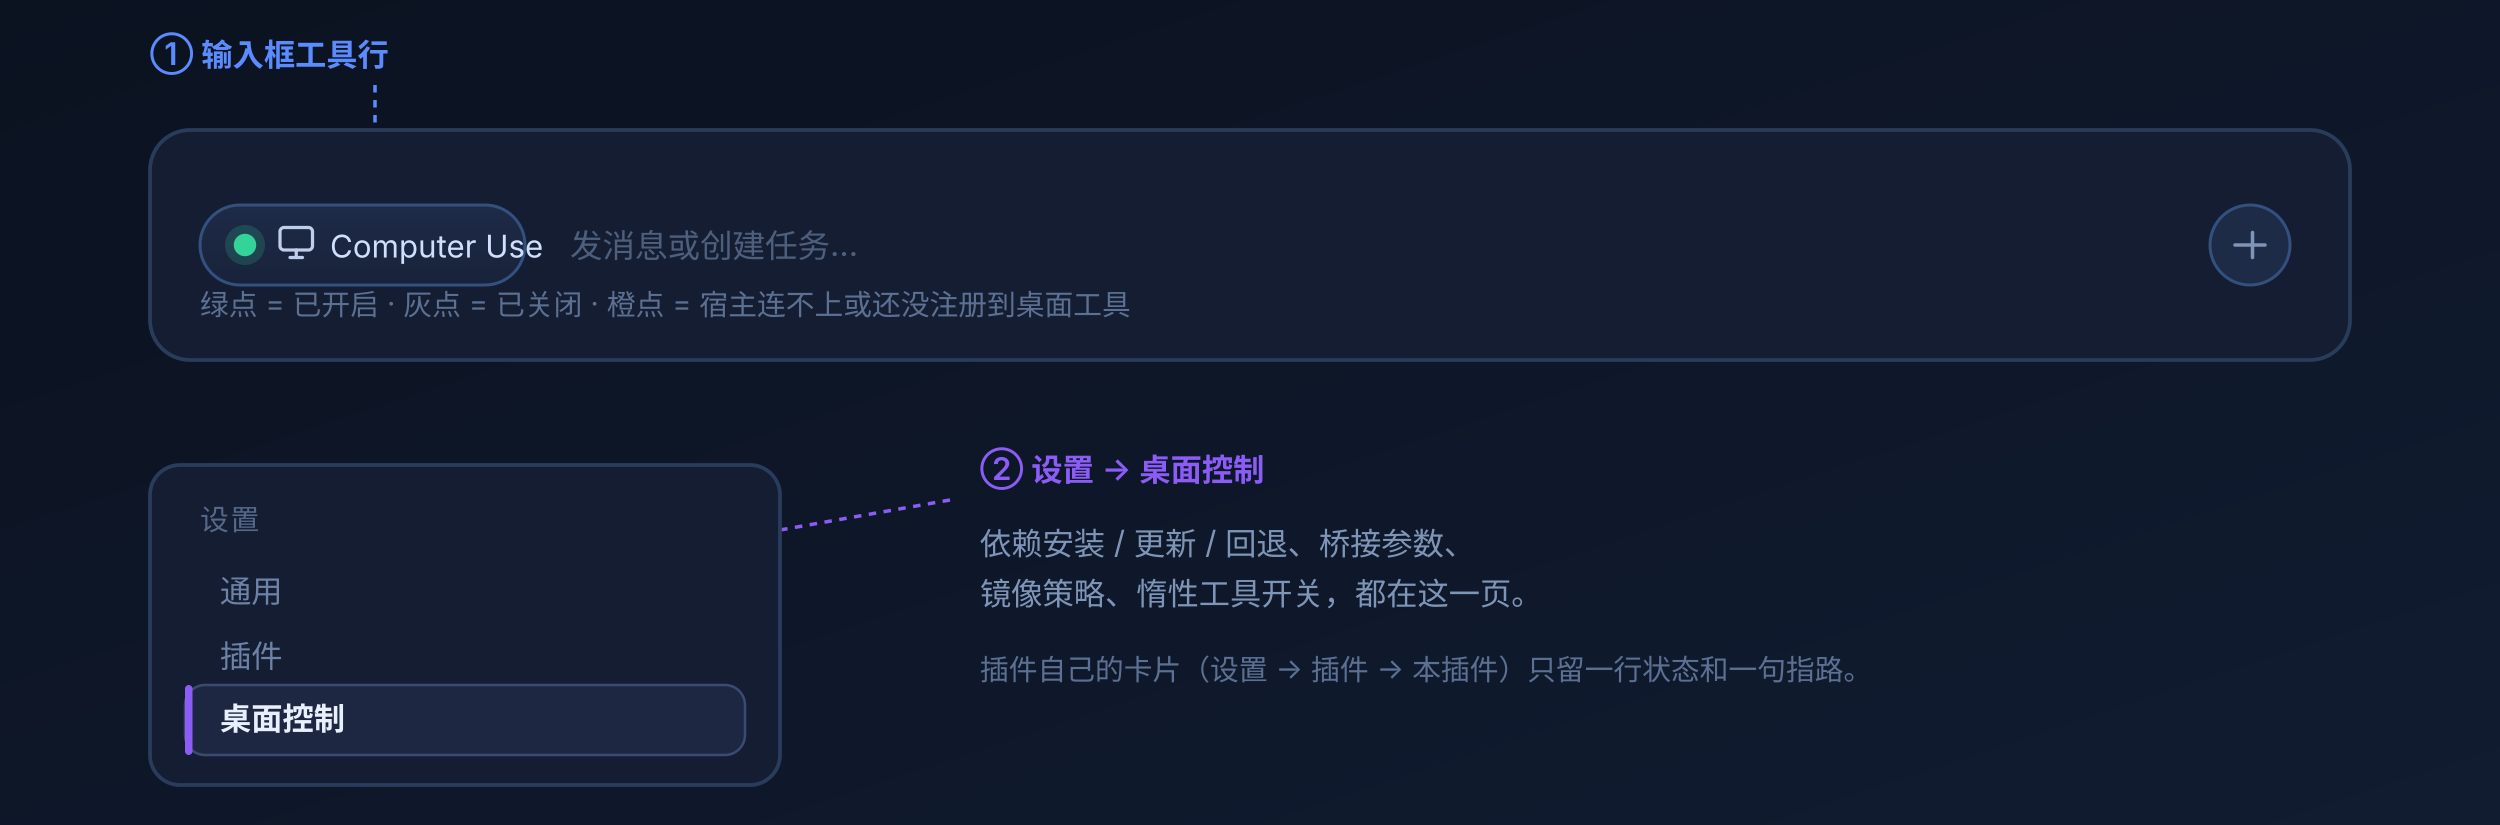
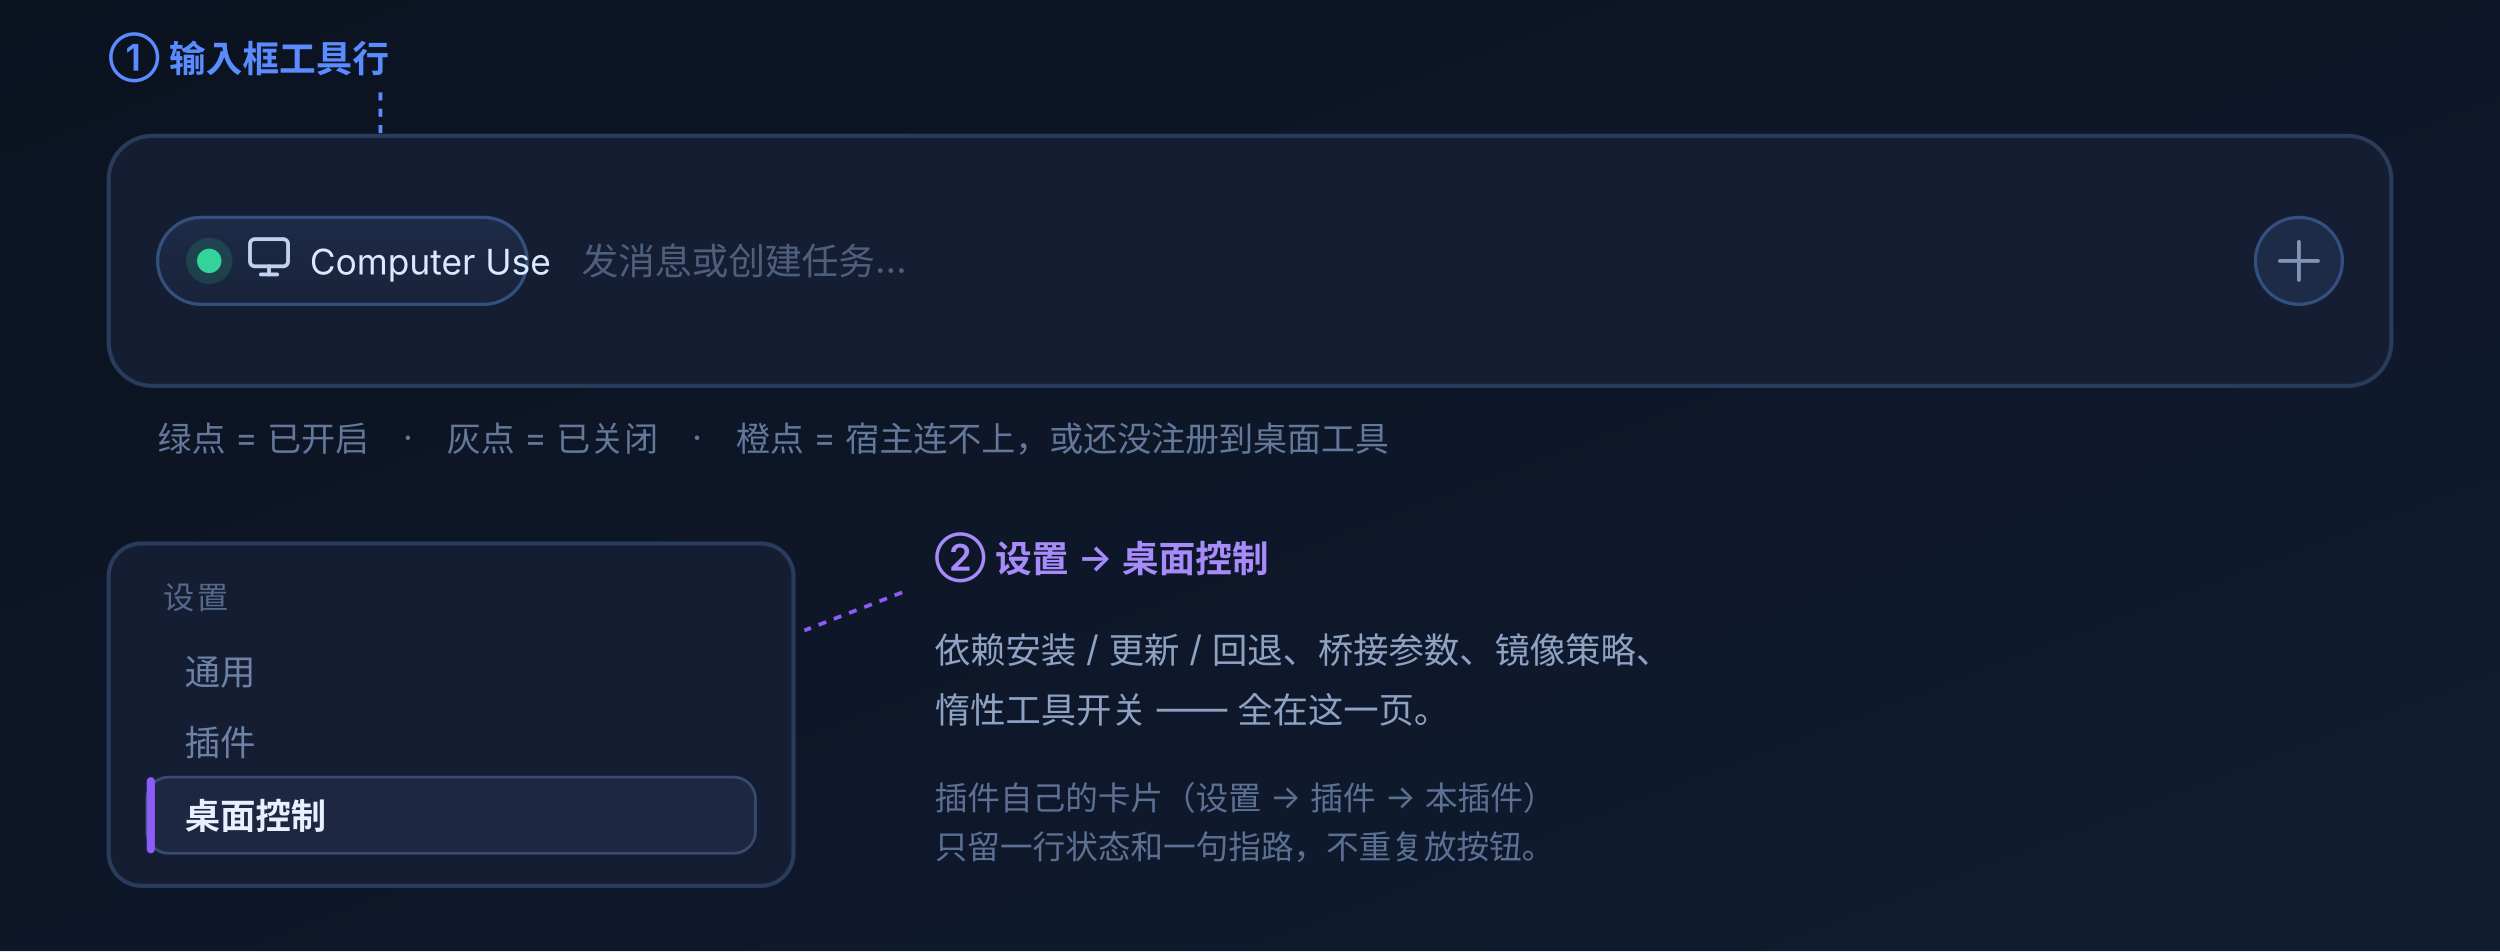
- <svg xmlns="http://www.w3.org/2000/svg" viewBox="0 0 1000 330" width="1000" height="330" role="img" aria-label="Computer Use 开关的位置与设置页入口">
+ <svg xmlns="http://www.w3.org/2000/svg" viewBox="0 0 920 350" width="920" height="350" role="img" aria-label="Computer Use 开关的位置与设置页入口">
  <defs>
    <linearGradient id="bg3" x1="0" y1="0" x2="1" y2="1">
      <stop offset="0" stop-color="#0b1220" />
      <stop offset="1" stop-color="#111c31" />
    </linearGradient>
    <linearGradient id="pill" x1="0" y1="0" x2="0" y2="1">
      <stop offset="0" stop-color="#1e2b47" />
      <stop offset="1" stop-color="#18233a" />
    </linearGradient>
  </defs>
-   <rect width="1000" height="330" fill="url(#bg3)" />
+   <rect width="920" height="350" fill="url(#bg3)" />
  <g font-family="system-ui, -apple-system, 'Segoe UI', 'Microsoft YaHei', sans-serif">
-     <text x="60" y="26" fill="#5b8cff" font-size="12.5" font-weight="600">① 输入框工具行</text>
-     <line x1="150" y1="34" x2="150" y2="52" stroke="#5b8cff" stroke-width="1.4" stroke-dasharray="3 3" />
-     <rect x="60" y="52" width="880" height="92" rx="16" fill="#141d31" stroke="#2a3c5c" stroke-width="1.5" />
-     <rect x="80" y="82" width="130" height="32" rx="16" fill="url(#pill)" stroke="#33507f" stroke-width="1.2" />
-     <circle cx="98" cy="98" r="4.5" fill="#34d399" />
-     <circle cx="98" cy="98" r="8" fill="#34d399" opacity="0.18" />
-     <g stroke="#cfe0ff" stroke-width="1.3" fill="none" stroke-linecap="round" stroke-linejoin="round" opacity="0.9">
-       <rect x="112" y="91" width="13" height="9" rx="1.6" />
-       <line x1="116" y1="103" x2="121" y2="103" />
-       <line x1="118.5" y1="100" x2="118.5" y2="103" />
+     <text x="40" y="26" fill="#5b8cff" font-size="13.5" font-weight="600">① 输入框工具行</text>
+     <line x1="140" y1="34" x2="140" y2="50" stroke="#5b8cff" stroke-width="1.4" stroke-dasharray="3 3" />
+     <rect x="40" y="50" width="840" height="92" rx="16" fill="#141d31" stroke="#2a3c5c" stroke-width="1.5" />
+     <rect x="58" y="80" width="136" height="32" rx="16" fill="url(#pill)" stroke="#33507f" stroke-width="1.2" />
+     <circle cx="77" cy="96" r="4.5" fill="#34d399" />
+     <circle cx="77" cy="96" r="8.5" fill="#34d399" opacity="0.16" />
+     <g stroke="#cfe0ff" stroke-width="1.4" fill="none" stroke-linecap="round" stroke-linejoin="round" opacity="0.92">
+       <rect x="92" y="88" width="14" height="10" rx="1.8" />
+       <line x1="96" y1="101" x2="102" y2="101" />
+       <line x1="99" y1="98" x2="99" y2="101" />
    </g>
-     <text x="132" y="103" fill="#cfe0ff" font-size="12.5">Computer Use</text>
-     <text x="228" y="103" fill="#4e5f7d" font-size="13">发消息或创建任务…</text>
-     <rect x="884" y="82" width="32" height="32" rx="16" fill="#1d2b47" stroke="#33507f" stroke-width="1.2" />
-     <path d="M894 98 h12 M901 93 v10" stroke="#7f95b8" stroke-width="1.4" stroke-linecap="round" transform="rotate(0 898 98)" />
-     <text x="80" y="126" fill="#5c7093" font-size="11.5">绿点 = 已开启 · 灰点 = 已关闭 · 橙点 = 宿主连不上或还没注册到桌面工具</text>
-     <text x="392" y="192" fill="#8b5cf6" font-size="12.5" font-weight="600">② 设置 → 桌面控制</text>
-     <line x1="380" y1="200" x2="312" y2="212" stroke="#8b5cf6" stroke-width="1.4" stroke-dasharray="3 3" />
-     <rect x="60" y="186" width="252" height="128" rx="12" fill="#141d31" stroke="#2a3c5c" stroke-width="1.5" />
-     <text x="80" y="212" fill="#55688a" font-size="11.5" letter-spacing="0.06em">设置</text>
-     <rect x="74" y="224" width="224" height="26" rx="8" fill="none" />
-     <text x="88" y="241" fill="#6d82a6" font-size="12.5">通用</text>
-     <text x="88" y="267" fill="#6d82a6" font-size="12.5">插件</text>
-     <rect x="74" y="274" width="224" height="28" rx="8" fill="#1d2742" stroke="#3a4a72" stroke-width="1" />
-     <rect x="74" y="274" width="3" height="28" rx="1.5" fill="#8b5cf6" />
-     <text x="88" y="292" fill="#e8f0ff" font-size="12.5" font-weight="600">桌面控制</text>
-     <text x="392" y="222" fill="#7f95b8" font-size="12.5">依赖安装 / 更新 / 回退、桥接参数、</text>
-     <text x="392" y="242" fill="#7f95b8" font-size="12.5">镜像策略、惰性工具开关，都在这一页。</text>
-     <text x="392" y="272" fill="#5c7093" font-size="11.5">插件自己的卡片（设置 → 插件 → 本插件）只留一行状态和一句指路。</text>
+     <text x="114" y="101" fill="#dce8ff" font-size="13">Computer Use</text>
+     <text x="214" y="101" fill="#4e5f7d" font-size="13.5">发消息或创建任务…</text>
+     <circle cx="846" cy="96" r="16" fill="#1d2b47" stroke="#33507f" stroke-width="1.2" />
+     <path d="M839 96 h14 M846 89 v14" stroke="#7f95b8" stroke-width="1.4" stroke-linecap="round" />
+     <text x="58" y="166" fill="#64789b" font-size="12.5">绿点 = 已开启　·　灰点 = 已关闭　·　橙点 = 宿主连不上，或还没注册到桌面工具</text>
+     <text x="344" y="210" fill="#a78bfa" font-size="13.5" font-weight="600">② 设置 → 桌面控制</text>
+     <line x1="332" y1="218" x2="296" y2="232" stroke="#8b5cf6" stroke-width="1.4" stroke-dasharray="3 3" />
+     <rect x="40" y="200" width="252" height="126" rx="12" fill="#141d31" stroke="#2a3c5c" stroke-width="1.5" />
+     <text x="60" y="224" fill="#55688a" font-size="11.5" letter-spacing="0.08em">设置</text>
+     <text x="68" y="252" fill="#6d82a6" font-size="13">通用</text>
+     <text x="68" y="278" fill="#6d82a6" font-size="13">插件</text>
+     <rect x="54" y="286" width="224" height="28" rx="8" fill="#1d2742" stroke="#3a4a72" stroke-width="1" />
+     <rect x="54" y="286" width="3" height="28" rx="1.5" fill="#8b5cf6" />
+     <text x="68" y="305" fill="#e8f0ff" font-size="13" font-weight="600">桌面控制</text>
+     <text x="344" y="244" fill="#8ea3c4" font-size="13">依赖安装 / 更新 / 回退、桥接参数、镜像策略、</text>
+     <text x="344" y="266" fill="#8ea3c4" font-size="13">惰性工具开关 —— 全在这一页。</text>
+     <text x="344" y="298" fill="#5c7093" font-size="12">插件自己的卡片（设置 → 插件 → 本插件）</text>
+     <text x="344" y="316" fill="#5c7093" font-size="12">只留一行状态和一句指路，不重复放按钮。</text>
  </g>
</svg>
